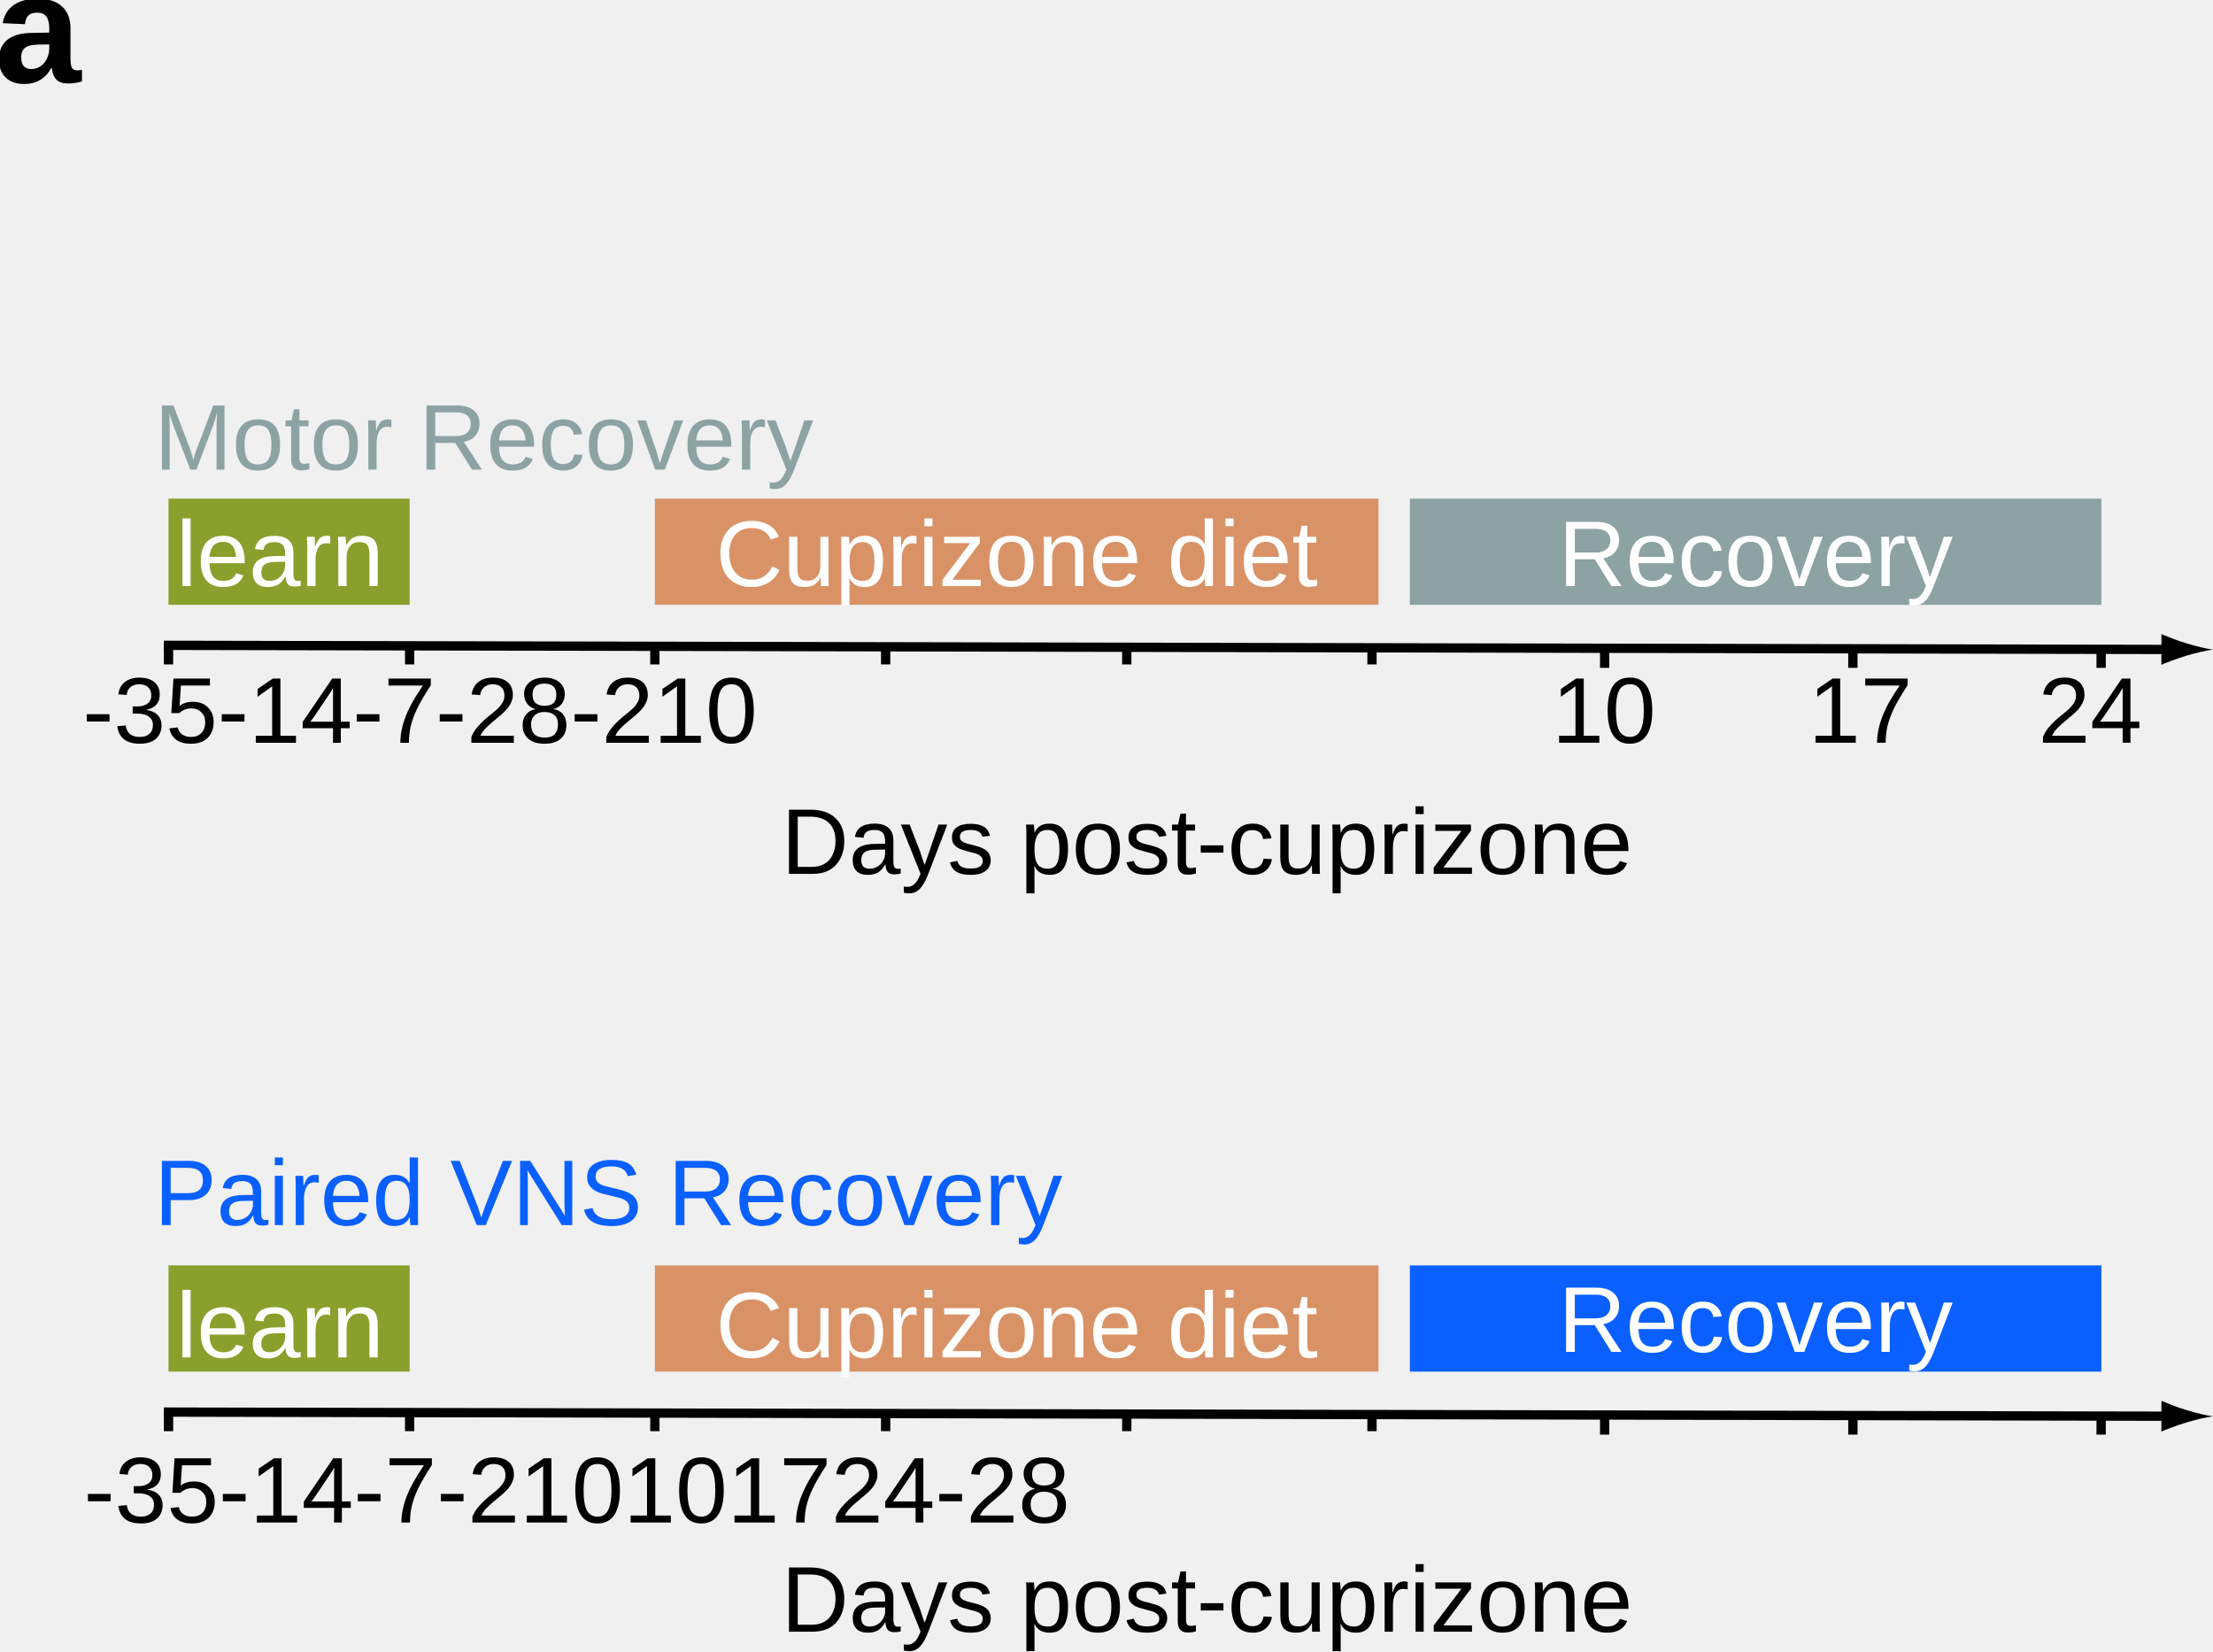
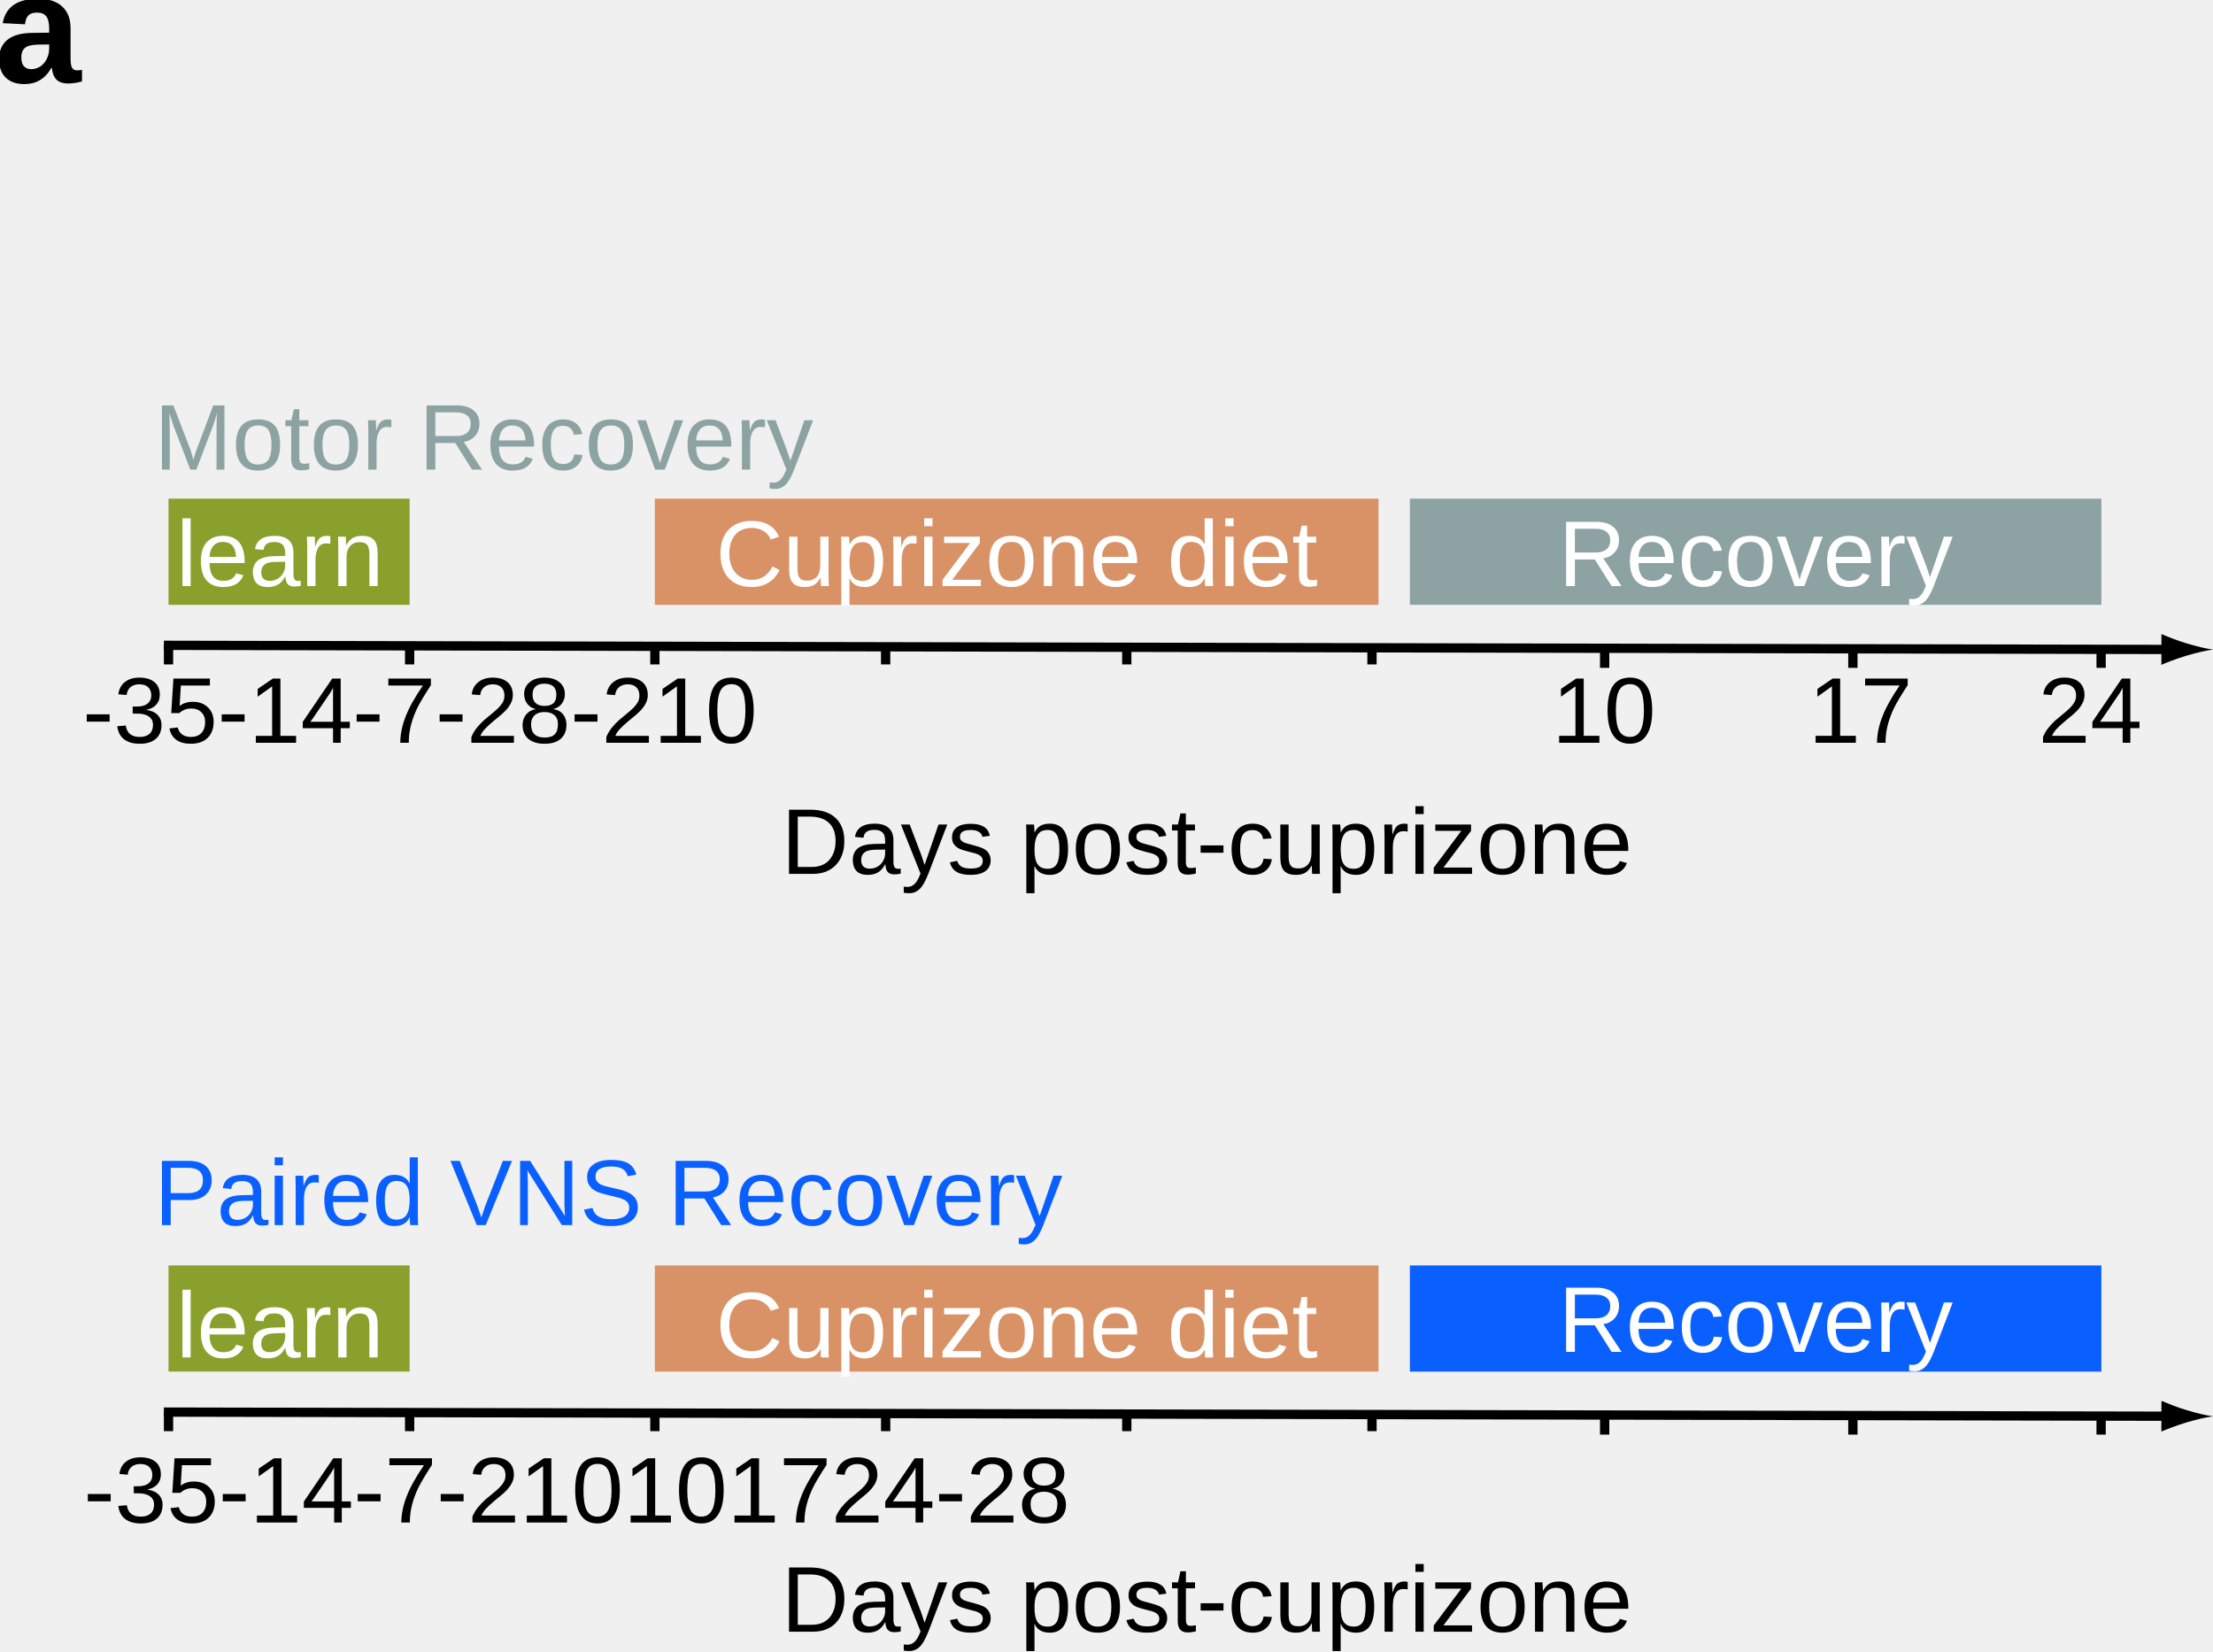
<svg xmlns="http://www.w3.org/2000/svg" version="1.1" id="svg1" width="284.431" height="212.216" viewBox="0 0 284.431 212.216">
  <defs id="defs1" />
  <g id="layer-MC10" transform="translate(-44.13276,-52.5444)">
-     <g id="g846">
-       <path id="path815" d="M 0,0 V -1.838" style="fill:none;stroke:#000000;stroke-width:0.895;stroke-linecap:butt;stroke-linejoin:miter;stroke-miterlimit:3;stroke-dasharray:none;stroke-opacity:1" transform="matrix(1.333333,0,0,-1.333333,65.79187,135.4768)" />
-       <text id="text815" xml:space="preserve" transform="matrix(1.333333,0,0,1.333333,63.96413,209.98)">
-         <tspan id="tspan815" style="font-variant:normal;font-weight:normal;font-stretch:normal;font-size:9px;font-family:Arial;writing-mode:lr-tb;fill:#0a60ff;fill-opacity:1;fill-rule:nonzero;stroke:none" x="0" y="0">Paired VNS Recovery</tspan>
+     <g id="g1">
+       <path id="path815" d="m 65.792,135.477 v 2.451" style="fill:none;stroke:#000000;stroke-width:1.193;stroke-linecap:butt;stroke-linejoin:miter;stroke-miterlimit:3;stroke-dasharray:none;stroke-opacity:1" />
+       <text id="text815" xml:space="preserve" x="63.964" y="209.98" style="font-size:16px;stroke-width:1.333">
+         <tspan id="tspan815" style="font-variant:normal;font-weight:normal;font-stretch:normal;font-size:12px;font-family:Arial;writing-mode:lr-tb;fill:#0a60ff;fill-opacity:1;fill-rule:nonzero;stroke:none;stroke-width:1.333" x="63.964" y="209.98">Paired VNS Recovery</tspan>
      </text>
-       <text id="text816" xml:space="preserve" transform="matrix(1.333333,0,0,1.333333,54.89213,248.2)">
-         <tspan id="tspan816" style="font-variant:normal;font-weight:normal;font-stretch:normal;font-size:9px;font-family:Arial;writing-mode:lr-tb;fill:#000000;fill-opacity:1;fill-rule:nonzero;stroke:none" x="0" dx="0 0 0 55.737 0 0 14.436 0 -56.583 0 0 61.362 14.67 0 14.715 0 12.15 0 -174.645" y="0">-35-14-7-210101724-28</tspan>
+       <text id="text816" xml:space="preserve" x="54.892" y="248.2" style="font-size:16px;stroke-width:1.333">
+         <tspan id="tspan816" style="font-variant:normal;font-weight:normal;font-stretch:normal;font-size:12px;font-family:Arial;writing-mode:lr-tb;fill:#000000;fill-opacity:1;fill-rule:nonzero;stroke:none;stroke-width:1.333" x="54.892" dx="0 0 0 74.316 0 0 19.248 0 -75.444 0 0 81.816 19.56 0 19.62 0 16.2 0 -232.86" y="248.2">-35-14-7-210101724-28</tspan>
      </text>
-       <path id="path816" d="M 0,0 193.295,-0.398" style="fill:none;stroke:#000000;stroke-width:0.895;stroke-linecap:square;stroke-linejoin:miter;stroke-miterlimit:3;stroke-dasharray:none;stroke-opacity:1" transform="matrix(1.333333,0,0,-1.333333,65.79227,234.0127)" />
-       <path id="path817" d="m 0,0 c -0.97,0.295 -1.601,0.566 -2.379,0.881 l -0.006,-2.962 c 0.279,0.132 1.411,0.579 2.382,0.871 1.04,0.311 1.983,0.523 2.594,0.599 C 1.98,-0.534 1.039,-0.316 0,0" style="fill:#000000;fill-opacity:1;fill-rule:nonzero;stroke:none" transform="matrix(1.333333,0,0,-1.333333,325.1095,233.7432)" />
-       <path id="path818" d="M 165.982,677.086 H 96.226 v 10.236 h 69.756 z" style="fill:#d99266;fill-opacity:1;fill-rule:nonzero;stroke:none" transform="matrix(1.333333,0,0,-1.333333,0,1131.591)" />
-       <text id="text818" xml:space="preserve" transform="matrix(1.333333,0,0,1.333333,136.1172,226.9879)">
-         <tspan id="tspan818" style="font-variant:normal;font-weight:normal;font-stretch:normal;font-size:9px;font-family:Arial;writing-mode:lr-tb;fill:#ffffff;fill-opacity:1;fill-rule:nonzero;stroke:none" x="0" y="0">Cuprizone diet</tspan>
+       <path id="path816" d="m 65.792,234.013 257.727,0.531" style="fill:none;stroke:#000000;stroke-width:1.193;stroke-linecap:square;stroke-linejoin:miter;stroke-miterlimit:3;stroke-dasharray:none;stroke-opacity:1" />
+       <path id="path817" d="m 325.109,233.743 c -1.293,-0.393 -2.135,-0.755 -3.172,-1.175 l -0.008,3.949 c 0.372,-0.176 1.881,-0.772 3.176,-1.161 1.387,-0.415 2.644,-0.697 3.459,-0.799 -0.815,-0.103 -2.069,-0.393 -3.455,-0.815" style="fill:#000000;fill-opacity:1;fill-rule:nonzero;stroke:none;stroke-width:1.333" />
+       <path id="path818" d="m 221.309,228.809 h -93.008 v -13.648 h 93.008 z" style="fill:#d99266;fill-opacity:1;fill-rule:nonzero;stroke:none;stroke-width:1.333" />
+       <text id="text818" xml:space="preserve" x="136.117" y="226.988" style="font-size:16px;stroke-width:1.333">
+         <tspan id="tspan818" style="font-variant:normal;font-weight:normal;font-stretch:normal;font-size:12px;font-family:Arial;writing-mode:lr-tb;fill:#ffffff;fill-opacity:1;fill-rule:nonzero;stroke:none;stroke-width:1.333" x="136.117" y="226.988">Cuprizone diet</tspan>
      </text>
-       <path id="path819" d="M 0,0 V -1.838" style="fill:none;stroke:#000000;stroke-width:0.895;stroke-linecap:butt;stroke-linejoin:miter;stroke-miterlimit:3;stroke-dasharray:none;stroke-opacity:1" transform="matrix(1.333333,0,0,-1.333333,65.79227,234.0127)" />
-       <path id="path820" d="M 0,0 V -1.838" style="fill:none;stroke:#000000;stroke-width:0.895;stroke-linecap:butt;stroke-linejoin:miter;stroke-miterlimit:3;stroke-dasharray:none;stroke-opacity:1" transform="matrix(1.333333,0,0,-1.333333,96.7832,234.0127)" />
-       <path id="path821" d="M 0,0 V -1.838" style="fill:none;stroke:#000000;stroke-width:0.895;stroke-linecap:butt;stroke-linejoin:miter;stroke-miterlimit:3;stroke-dasharray:none;stroke-opacity:1" transform="matrix(1.333333,0,0,-1.333333,128.3016,234.0127)" />
-       <path id="path822" d="M 0,0 V -1.838" style="fill:none;stroke:#000000;stroke-width:0.895;stroke-linecap:butt;stroke-linejoin:miter;stroke-miterlimit:3;stroke-dasharray:none;stroke-opacity:1" transform="matrix(1.333333,0,0,-1.333333,157.9627,234.0127)" />
-       <path id="path823" d="M 0,0 V -1.838" style="fill:none;stroke:#000000;stroke-width:0.895;stroke-linecap:butt;stroke-linejoin:miter;stroke-miterlimit:3;stroke-dasharray:none;stroke-opacity:1" transform="matrix(1.333333,0,0,-1.333333,188.9536,234.0127)" />
-       <path id="path824" d="M 0,0 V -1.838" style="fill:none;stroke:#000000;stroke-width:0.895;stroke-linecap:butt;stroke-linejoin:miter;stroke-miterlimit:3;stroke-dasharray:none;stroke-opacity:1" transform="matrix(1.333333,0,0,-1.333333,220.472,234.0127)" />
-       <path id="path825" d="M 0,0 V -1.838" style="fill:none;stroke:#000000;stroke-width:0.895;stroke-linecap:butt;stroke-linejoin:miter;stroke-miterlimit:3;stroke-dasharray:none;stroke-opacity:1" transform="matrix(1.333333,0,0,-1.333333,250.3741,234.4555)" />
-       <path id="path826" d="M 0,0 V -1.838" style="fill:none;stroke:#000000;stroke-width:0.895;stroke-linecap:butt;stroke-linejoin:miter;stroke-miterlimit:3;stroke-dasharray:none;stroke-opacity:1" transform="matrix(1.333333,0,0,-1.333333,282.2792,234.4555)" />
-       <path id="path827" d="M 0,0 V -1.838" style="fill:none;stroke:#000000;stroke-width:0.895;stroke-linecap:butt;stroke-linejoin:miter;stroke-miterlimit:3;stroke-dasharray:none;stroke-opacity:1" transform="matrix(1.333333,0,0,-1.333333,314.1841,234.4555)" />
-       <path id="path828" d="M 72.587,677.086 H 49.344 v 10.236 h 23.243 z" style="fill:#89a02d;fill-opacity:1;fill-rule:nonzero;stroke:none" transform="matrix(1.333333,0,0,-1.333333,0,1131.591)" />
-       <text id="text828" xml:space="preserve" transform="matrix(1.333333,0,0,1.333333,66.7728,226.9879)">
-         <tspan id="tspan828" style="font-variant:normal;font-weight:normal;font-stretch:normal;font-size:9px;font-family:Arial;writing-mode:lr-tb;fill:#ffffff;fill-opacity:1;fill-rule:nonzero;stroke:none" x="0" y="0">learn </tspan>
+       <path id="path819" d="m 65.792,234.013 v 2.451" style="fill:none;stroke:#000000;stroke-width:1.193;stroke-linecap:butt;stroke-linejoin:miter;stroke-miterlimit:3;stroke-dasharray:none;stroke-opacity:1" />
+       <path id="path820" d="m 96.783,234.013 v 2.451" style="fill:none;stroke:#000000;stroke-width:1.193;stroke-linecap:butt;stroke-linejoin:miter;stroke-miterlimit:3;stroke-dasharray:none;stroke-opacity:1" />
+       <path id="path821" d="m 128.302,234.013 v 2.451" style="fill:none;stroke:#000000;stroke-width:1.193;stroke-linecap:butt;stroke-linejoin:miter;stroke-miterlimit:3;stroke-dasharray:none;stroke-opacity:1" />
+       <path id="path822" d="m 157.963,234.013 v 2.451" style="fill:none;stroke:#000000;stroke-width:1.193;stroke-linecap:butt;stroke-linejoin:miter;stroke-miterlimit:3;stroke-dasharray:none;stroke-opacity:1" />
+       <path id="path823" d="m 188.954,234.013 v 2.451" style="fill:none;stroke:#000000;stroke-width:1.193;stroke-linecap:butt;stroke-linejoin:miter;stroke-miterlimit:3;stroke-dasharray:none;stroke-opacity:1" />
+       <path id="path824" d="m 220.472,234.013 v 2.451" style="fill:none;stroke:#000000;stroke-width:1.193;stroke-linecap:butt;stroke-linejoin:miter;stroke-miterlimit:3;stroke-dasharray:none;stroke-opacity:1" />
+       <path id="path825" d="m 250.374,234.455 v 2.451" style="fill:none;stroke:#000000;stroke-width:1.193;stroke-linecap:butt;stroke-linejoin:miter;stroke-miterlimit:3;stroke-dasharray:none;stroke-opacity:1" />
+       <path id="path826" d="m 282.279,234.455 v 2.451" style="fill:none;stroke:#000000;stroke-width:1.193;stroke-linecap:butt;stroke-linejoin:miter;stroke-miterlimit:3;stroke-dasharray:none;stroke-opacity:1" />
+       <path id="path827" d="m 314.184,234.455 v 2.451" style="fill:none;stroke:#000000;stroke-width:1.193;stroke-linecap:butt;stroke-linejoin:miter;stroke-miterlimit:3;stroke-dasharray:none;stroke-opacity:1" />
+       <path id="path828" d="M 96.783,228.809 H 65.792 v -13.648 h 30.991 z" style="fill:#89a02d;fill-opacity:1;fill-rule:nonzero;stroke:none;stroke-width:1.333" />
+       <text id="text828" xml:space="preserve" x="66.773" y="226.988" style="font-size:16px;stroke-width:1.333">
+         <tspan id="tspan828" style="font-variant:normal;font-weight:normal;font-stretch:normal;font-size:12px;font-family:Arial;writing-mode:lr-tb;fill:#ffffff;fill-opacity:1;fill-rule:nonzero;stroke:none;stroke-width:1.333" x="66.773" y="226.988">learn </tspan>
      </text>
-       <path id="path829" d="m 235.661,677.083 h -66.657 v 10.236 h 66.657 z" style="fill:#0a60ff;fill-opacity:1;fill-rule:nonzero;stroke:none" transform="matrix(1.333333,0,0,-1.333333,0,1131.591)" />
-       <text id="text829" xml:space="preserve" transform="matrix(1.333333,0,0,1.333333,244.4356,226.2756)">
-         <tspan id="tspan829" style="font-variant:normal;font-weight:normal;font-stretch:normal;font-size:9px;font-family:Arial;writing-mode:lr-tb;fill:#ffffff;fill-opacity:1;fill-rule:nonzero;stroke:none" x="0" y="0">Recovery</tspan>
+       <path id="path829" d="m 314.215,228.813 h -88.876 v -13.648 h 88.876 z" style="fill:#0a60ff;fill-opacity:1;fill-rule:nonzero;stroke:none;stroke-width:1.333" />
+       <text id="text829" xml:space="preserve" x="244.436" y="226.276" style="font-size:16px;stroke-width:1.333">
+         <tspan id="tspan829" style="font-variant:normal;font-weight:normal;font-stretch:normal;font-size:12px;font-family:Arial;writing-mode:lr-tb;fill:#ffffff;fill-opacity:1;fill-rule:nonzero;stroke:none;stroke-width:1.333" x="244.436" y="226.276">Recovery</tspan>
      </text>
-       <text id="text830" xml:space="preserve" transform="matrix(1.333333,0,0,1.333333,144.5596,164.8476)">
-         <tspan id="tspan830" style="font-variant:normal;font-weight:normal;font-stretch:normal;font-size:9px;font-family:Arial;writing-mode:lr-tb;fill:#000000;fill-opacity:1;fill-rule:nonzero;stroke:none" x="0" y="0">Days post-cuprizone</tspan>
-         <tspan id="tspan831" style="font-variant:normal;font-weight:normal;font-stretch:normal;font-size:9px;font-family:Arial;writing-mode:lr-tb;fill:#000000;fill-opacity:1;fill-rule:nonzero;stroke:none" x="-67.356" dx="0 0 0 55.737 0 0 14.436 0 -80.478 0 0 10.89 0 0 61.362" y="-12.636">-35-14-7-28-210</tspan>
+       <text id="text830" xml:space="preserve" x="144.56" y="164.848" style="font-size:16px;stroke-width:1.333">
+         <tspan id="tspan830" style="font-variant:normal;font-weight:normal;font-stretch:normal;font-size:12px;font-family:Arial;writing-mode:lr-tb;fill:#000000;fill-opacity:1;fill-rule:nonzero;stroke:none;stroke-width:1.333" x="144.56" y="164.848">Days post-cuprizone</tspan>
+         <tspan id="tspan831" style="font-variant:normal;font-weight:normal;font-stretch:normal;font-size:12px;font-family:Arial;writing-mode:lr-tb;fill:#000000;fill-opacity:1;fill-rule:nonzero;stroke:none;stroke-width:1.333" x="54.752" dx="0 0 0 74.316 0 0 19.248 0 -107.304 0 0 14.52 0 0 81.816" y="148">-35-14-7-28-210</tspan>
      </text>
-       <path id="path831" d="M 0,0 V -1.838" style="fill:none;stroke:#000000;stroke-width:0.895;stroke-linecap:butt;stroke-linejoin:miter;stroke-miterlimit:3;stroke-dasharray:none;stroke-opacity:1" transform="matrix(1.333333,0,0,-1.333333,96.7828,135.4768)" />
-       <path id="path832" d="M 0,0 V -1.838" style="fill:none;stroke:#000000;stroke-width:0.895;stroke-linecap:butt;stroke-linejoin:miter;stroke-miterlimit:3;stroke-dasharray:none;stroke-opacity:1" transform="matrix(1.333333,0,0,-1.333333,128.3012,135.4768)" />
-       <path id="path833" d="M 0,0 V -1.838" style="fill:none;stroke:#000000;stroke-width:0.895;stroke-linecap:butt;stroke-linejoin:miter;stroke-miterlimit:3;stroke-dasharray:none;stroke-opacity:1" transform="matrix(1.333333,0,0,-1.333333,157.9623,135.4768)" />
-       <path id="path834" d="M 0,0 V -1.838" style="fill:none;stroke:#000000;stroke-width:0.895;stroke-linecap:butt;stroke-linejoin:miter;stroke-miterlimit:3;stroke-dasharray:none;stroke-opacity:1" transform="matrix(1.333333,0,0,-1.333333,188.9532,135.4768)" />
-       <path id="path835" d="M 0,0 V -1.838" style="fill:none;stroke:#000000;stroke-width:0.895;stroke-linecap:butt;stroke-linejoin:miter;stroke-miterlimit:3;stroke-dasharray:none;stroke-opacity:1" transform="matrix(1.333333,0,0,-1.333333,220.4717,135.4768)" />
-       <text id="text835" xml:space="preserve" transform="matrix(1.333333,0,0,1.333333,243.6055,147.9956)">
-         <tspan id="tspan835" style="font-variant:normal;font-weight:normal;font-stretch:normal;font-size:9px;font-family:Arial;writing-mode:lr-tb;fill:#000000;fill-opacity:1;fill-rule:nonzero;stroke:none" x="0" y="0">10</tspan>
+       <path id="path831" d="m 96.783,135.477 v 2.451" style="fill:none;stroke:#000000;stroke-width:1.193;stroke-linecap:butt;stroke-linejoin:miter;stroke-miterlimit:3;stroke-dasharray:none;stroke-opacity:1" />
+       <path id="path832" d="m 128.301,135.477 v 2.451" style="fill:none;stroke:#000000;stroke-width:1.193;stroke-linecap:butt;stroke-linejoin:miter;stroke-miterlimit:3;stroke-dasharray:none;stroke-opacity:1" />
+       <path id="path833" d="m 157.962,135.477 v 2.451" style="fill:none;stroke:#000000;stroke-width:1.193;stroke-linecap:butt;stroke-linejoin:miter;stroke-miterlimit:3;stroke-dasharray:none;stroke-opacity:1" />
+       <path id="path834" d="m 188.953,135.477 v 2.451" style="fill:none;stroke:#000000;stroke-width:1.193;stroke-linecap:butt;stroke-linejoin:miter;stroke-miterlimit:3;stroke-dasharray:none;stroke-opacity:1" />
+       <path id="path835" d="m 220.472,135.477 v 2.451" style="fill:none;stroke:#000000;stroke-width:1.193;stroke-linecap:butt;stroke-linejoin:miter;stroke-miterlimit:3;stroke-dasharray:none;stroke-opacity:1" />
+       <text id="text835" xml:space="preserve" x="243.605" y="147.996" style="font-size:16px;stroke-width:1.333">
+         <tspan id="tspan835" style="font-variant:normal;font-weight:normal;font-stretch:normal;font-size:12px;font-family:Arial;writing-mode:lr-tb;fill:#000000;fill-opacity:1;fill-rule:nonzero;stroke:none;stroke-width:1.333" x="243.605" y="147.996">10</tspan>
      </text>
-       <path id="path836" d="M 0,0 V -1.838" style="fill:none;stroke:#000000;stroke-width:0.895;stroke-linecap:butt;stroke-linejoin:miter;stroke-miterlimit:3;stroke-dasharray:none;stroke-opacity:1" transform="matrix(1.333333,0,0,-1.333333,250.3739,135.9193)" />
-       <path id="path837" d="M 0,0 V -1.838" style="fill:none;stroke:#000000;stroke-width:0.895;stroke-linecap:butt;stroke-linejoin:miter;stroke-miterlimit:3;stroke-dasharray:none;stroke-opacity:1" transform="matrix(1.333333,0,0,-1.333333,282.2788,135.9193)" />
-       <text id="text837" xml:space="preserve" transform="matrix(1.333333,0,0,1.333333,276.5664,147.9956)">
-         <tspan id="tspan837" style="font-variant:normal;font-weight:normal;font-stretch:normal;font-size:9px;font-family:Arial;writing-mode:lr-tb;fill:#000000;fill-opacity:1;fill-rule:nonzero;stroke:none" x="0" y="0">17</tspan>
+       <path id="path836" d="M 250.374,135.919 V 138.37" style="fill:none;stroke:#000000;stroke-width:1.193;stroke-linecap:butt;stroke-linejoin:miter;stroke-miterlimit:3;stroke-dasharray:none;stroke-opacity:1" />
+       <path id="path837" d="M 282.279,135.919 V 138.37" style="fill:none;stroke:#000000;stroke-width:1.193;stroke-linecap:butt;stroke-linejoin:miter;stroke-miterlimit:3;stroke-dasharray:none;stroke-opacity:1" />
+       <text id="text837" xml:space="preserve" x="276.566" y="147.996" style="font-size:16px;stroke-width:1.333">
+         <tspan id="tspan837" style="font-variant:normal;font-weight:normal;font-stretch:normal;font-size:12px;font-family:Arial;writing-mode:lr-tb;fill:#000000;fill-opacity:1;fill-rule:nonzero;stroke:none;stroke-width:1.333" x="276.566" y="147.996">17</tspan>
      </text>
-       <path id="path838" d="M 0,0 V -1.838" style="fill:none;stroke:#000000;stroke-width:0.895;stroke-linecap:butt;stroke-linejoin:miter;stroke-miterlimit:3;stroke-dasharray:none;stroke-opacity:1" transform="matrix(1.333333,0,0,-1.333333,314.1837,135.9193)" />
-       <text id="text838" xml:space="preserve" transform="matrix(1.333333,0,0,1.333333,306.1081,147.9956)">
-         <tspan id="tspan838" style="font-variant:normal;font-weight:normal;font-stretch:normal;font-size:9px;font-family:Arial;writing-mode:lr-tb;fill:#000000;fill-opacity:1;fill-rule:nonzero;stroke:none" x="0" y="0">24</tspan>
+       <path id="path838" d="M 314.184,135.919 V 138.37" style="fill:none;stroke:#000000;stroke-width:1.193;stroke-linecap:butt;stroke-linejoin:miter;stroke-miterlimit:3;stroke-dasharray:none;stroke-opacity:1" />
+       <text id="text838" xml:space="preserve" x="306.108" y="147.996" style="font-size:16px;stroke-width:1.333">
+         <tspan id="tspan838" style="font-variant:normal;font-weight:normal;font-stretch:normal;font-size:12px;font-family:Arial;writing-mode:lr-tb;fill:#000000;fill-opacity:1;fill-rule:nonzero;stroke:none;stroke-width:1.333" x="306.108" y="147.996">24</tspan>
      </text>
-       <path id="path839" d="m 235.662,750.988 h -66.658 v 10.236 h 66.658 z" style="fill:#8da2a2;fill-opacity:1;fill-rule:nonzero;stroke:none" transform="matrix(1.333333,0,0,-1.333333,0,1131.591)" />
-       <text id="text839" xml:space="preserve" transform="matrix(1.333333,0,0,1.333333,244.4368,127.8589)">
-         <tspan id="tspan839" style="font-variant:normal;font-weight:normal;font-stretch:normal;font-size:9px;font-family:Arial;writing-mode:lr-tb;fill:#ffffff;fill-opacity:1;fill-rule:nonzero;stroke:none" x="0" y="0">Recovery</tspan>
+       <path id="path839" d="m 314.216,130.273 h -88.877 v -13.648 h 88.877 z" style="fill:#8da2a2;fill-opacity:1;fill-rule:nonzero;stroke:none;stroke-width:1.333" />
+       <text id="text839" xml:space="preserve" x="244.437" y="127.859" style="font-size:16px;stroke-width:1.333">
+         <tspan id="tspan839" style="font-variant:normal;font-weight:normal;font-stretch:normal;font-size:12px;font-family:Arial;writing-mode:lr-tb;fill:#ffffff;fill-opacity:1;fill-rule:nonzero;stroke:none;stroke-width:1.333" x="244.437" y="127.859">Recovery</tspan>
      </text>
-       <path id="path840" d="M 72.587,750.988 H 49.344 v 10.236 h 23.243 z" style="fill:#89a02d;fill-opacity:1;fill-rule:nonzero;stroke:none" transform="matrix(1.333333,0,0,-1.333333,0,1131.591)" />
-       <text id="text840" xml:space="preserve" transform="matrix(1.333333,0,0,1.333333,66.77213,127.8589)">
-         <tspan id="tspan840" style="font-variant:normal;font-weight:normal;font-stretch:normal;font-size:9px;font-family:Arial;writing-mode:lr-tb;fill:#ffffff;fill-opacity:1;fill-rule:nonzero;stroke:none" x="0" y="0">learn </tspan>
+       <path id="path840" d="M 96.783,130.273 H 65.792 v -13.648 h 30.991 z" style="fill:#89a02d;fill-opacity:1;fill-rule:nonzero;stroke:none;stroke-width:1.333" />
+       <text id="text840" xml:space="preserve" x="66.772" y="127.859" style="font-size:16px;stroke-width:1.333">
+         <tspan id="tspan840" style="font-variant:normal;font-weight:normal;font-stretch:normal;font-size:12px;font-family:Arial;writing-mode:lr-tb;fill:#ffffff;fill-opacity:1;fill-rule:nonzero;stroke:none;stroke-width:1.333" x="66.772" y="127.859">learn </tspan>
      </text>
-       <text id="text841" xml:space="preserve" transform="matrix(1.333333,0,0,1.333333,63.96413,112.8949)">
-         <tspan id="tspan841" style="font-variant:normal;font-weight:normal;font-stretch:normal;font-size:9px;font-family:Arial;writing-mode:lr-tb;fill:#8da3a3;fill-opacity:1;fill-rule:nonzero;stroke:none" x="0" y="0">Motor Recovery</tspan>
+       <text id="text841" xml:space="preserve" x="63.964" y="112.895" style="font-size:16px;stroke-width:1.333">
+         <tspan id="tspan841" style="font-variant:normal;font-weight:normal;font-stretch:normal;font-size:12px;font-family:Arial;writing-mode:lr-tb;fill:#8da3a3;fill-opacity:1;fill-rule:nonzero;stroke:none;stroke-width:1.333" x="63.964" y="112.895">Motor Recovery</tspan>
      </text>
-       <path id="path841" d="M 165.982,750.988 H 96.226 v 10.236 h 69.756 z" style="fill:#d99266;fill-opacity:1;fill-rule:nonzero;stroke:none" transform="matrix(1.333333,0,0,-1.333333,0,1131.591)" />
-       <text id="text842" xml:space="preserve" transform="matrix(1.333333,0,0,1.333333,136.1172,127.8589)">
-         <tspan id="tspan842" style="font-variant:normal;font-weight:normal;font-stretch:normal;font-size:9px;font-family:Arial;writing-mode:lr-tb;fill:#ffffff;fill-opacity:1;fill-rule:nonzero;stroke:none" x="0" y="0">Cuprizone diet</tspan>
+       <path id="path841" d="m 221.309,130.273 h -93.008 v -13.648 h 93.008 z" style="fill:#d99266;fill-opacity:1;fill-rule:nonzero;stroke:none;stroke-width:1.333" />
+       <text id="text842" xml:space="preserve" x="136.117" y="127.859" style="font-size:16px;stroke-width:1.333">
+         <tspan id="tspan842" style="font-variant:normal;font-weight:normal;font-stretch:normal;font-size:12px;font-family:Arial;writing-mode:lr-tb;fill:#ffffff;fill-opacity:1;fill-rule:nonzero;stroke:none;stroke-width:1.333" x="136.117" y="127.859">Cuprizone diet</tspan>
      </text>
-       <path id="path842" d="m 0,0 c -0.97,0.295 -1.601,0.566 -2.379,0.881 l -0.006,-2.962 c 0.278,0.132 1.411,0.579 2.382,0.871 1.04,0.311 1.982,0.523 2.594,0.599 C 1.979,-0.534 1.039,-0.316 0,0" style="fill:#000000;fill-opacity:1;fill-rule:nonzero;stroke:none" transform="matrix(1.333333,0,0,-1.333333,325.1092,135.2072)" />
-       <path id="path843" d="M 0,0 193.295,-0.398" style="fill:none;stroke:#000000;stroke-width:0.895;stroke-linecap:square;stroke-linejoin:miter;stroke-miterlimit:3;stroke-dasharray:none;stroke-opacity:1" transform="matrix(1.333333,0,0,-1.333333,65.79187,135.4768)" />
-       <text id="text843" xml:space="preserve" transform="matrix(1.333333,0,0,1.333333,144.5625,262.2352)">
-         <tspan id="tspan843" style="font-variant:normal;font-weight:normal;font-stretch:normal;font-size:9px;font-family:Arial;writing-mode:lr-tb;fill:#000000;fill-opacity:1;fill-rule:nonzero;stroke:none" x="0" y="0">Days post-cuprizone</tspan>
-       </text>
-       <text id="text844" xml:space="preserve" transform="matrix(1.333333,0,0,1.333333,43.41987,63.14987)">
-         <tspan id="tspan844" style="font-variant:normal;font-weight:700;font-stretch:normal;font-size:15px;font-family:Arial;writing-mode:lr-tb;fill:#000000;fill-opacity:1;fill-rule:nonzero;stroke:none" x="0" y="0">a</tspan>
+       <path id="path842" d="m 325.109,135.207 c -1.293,-0.393 -2.135,-0.755 -3.172,-1.175 l -0.008,3.949 c 0.371,-0.176 1.881,-0.772 3.176,-1.161 1.387,-0.415 2.643,-0.697 3.459,-0.799 -0.816,-0.103 -2.069,-0.393 -3.455,-0.815" style="fill:#000000;fill-opacity:1;fill-rule:nonzero;stroke:none;stroke-width:1.333" />
+       <path id="path843" d="m 65.792,135.477 257.727,0.531" style="fill:none;stroke:#000000;stroke-width:1.193;stroke-linecap:square;stroke-linejoin:miter;stroke-miterlimit:3;stroke-dasharray:none;stroke-opacity:1" />
+       <text id="text843" xml:space="preserve" x="144.563" y="262.235" style="font-size:16px;stroke-width:1.333">
+         <tspan id="tspan843" style="font-variant:normal;font-weight:normal;font-stretch:normal;font-size:12px;font-family:Arial;writing-mode:lr-tb;fill:#000000;fill-opacity:1;fill-rule:nonzero;stroke:none;stroke-width:1.333" x="144.563" y="262.235">Days post-cuprizone</tspan>
      </text>
    </g>
-     <text id="text845" xml:space="preserve" transform="matrix(1.333333,0,0,1.333333,44.59053,1111.393)">
-       <tspan id="tspan845" style="font-variant:normal;font-weight:normal;font-stretch:normal;font-size:12px;font-family:Arial;writing-mode:lr-tb;fill:#000000;fill-opacity:1;fill-rule:nonzero;stroke:none" x="0" y="0">Figure 5. Paired VNS improves functional recovery after demyelination. </tspan>
-       <tspan id="tspan846" style="font-variant:normal;font-weight:normal;font-stretch:normal;font-size:12px;font-family:Arial;writing-mode:lr-tb;fill:#000000;fill-opacity:1;fill-rule:nonzero;stroke:none" x="510.396" dx="0 0 0 0 0 0 0 0 0 0 0 0 0 0 0 0 -601.8" y="-814.908">Huang et al 2025Figure 5 </tspan>
+     <text id="text844" xml:space="preserve" x="43.42" y="63.15" style="font-size:16px;stroke-width:1.333">
+       <tspan id="tspan844" style="font-variant:normal;font-weight:700;font-stretch:normal;font-size:20px;font-family:Arial;writing-mode:lr-tb;fill:#000000;fill-opacity:1;fill-rule:nonzero;stroke:none;stroke-width:1.333" x="43.42" y="63.15">a</tspan>
    </text>
+     <text id="text845" xml:space="preserve" transform="matrix(1.333333,0,0,1.333333,44.59053,1111.393)" />
  </g>
</svg>
